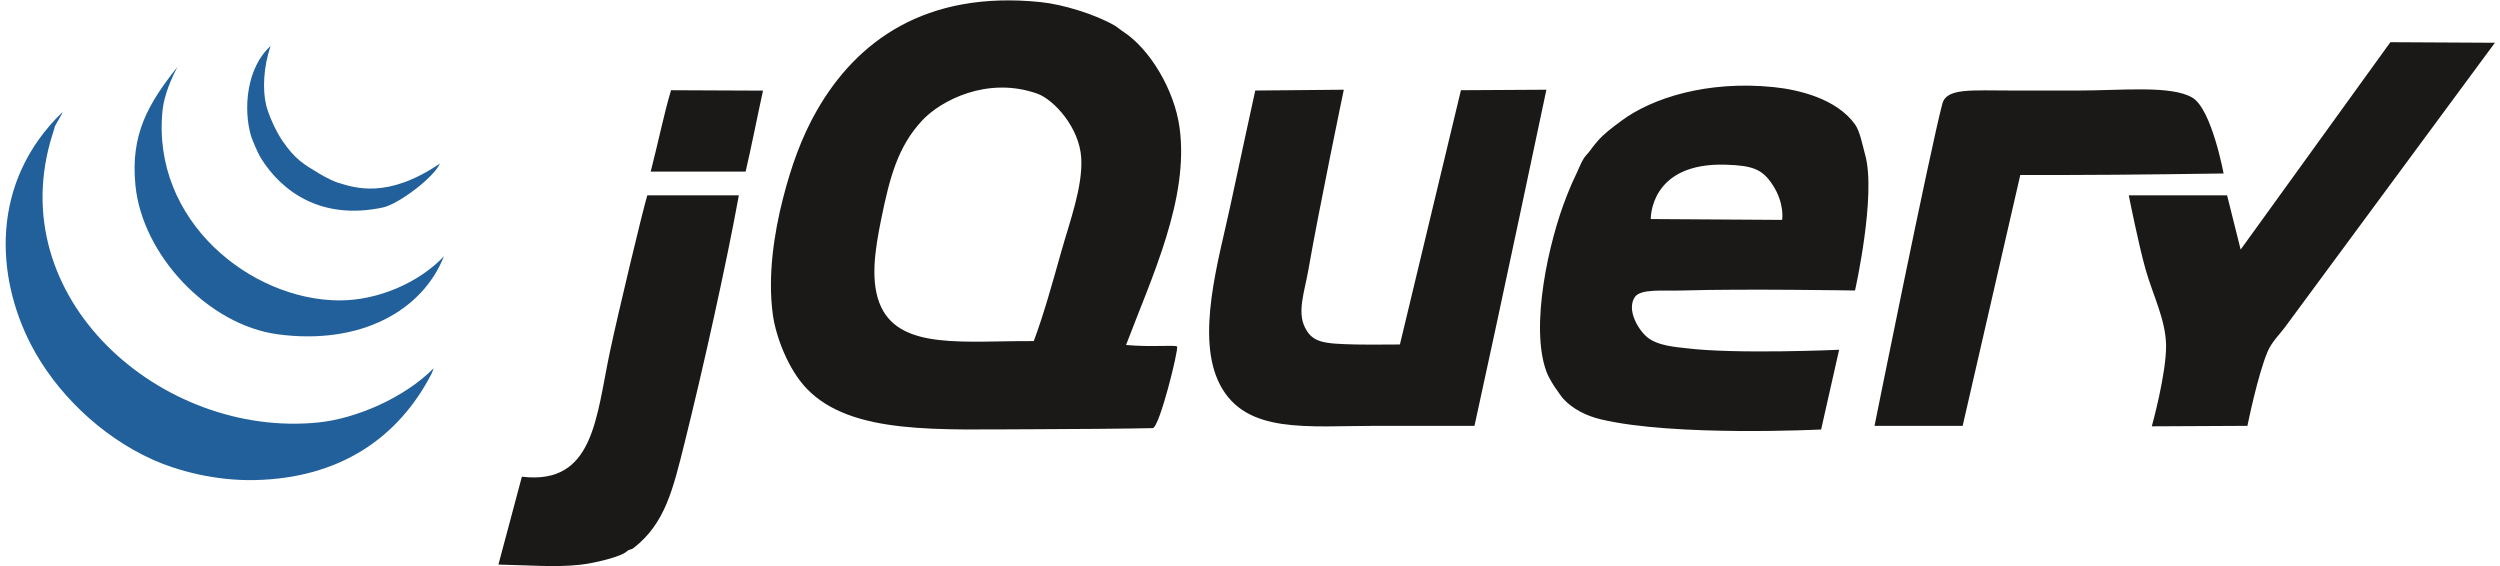
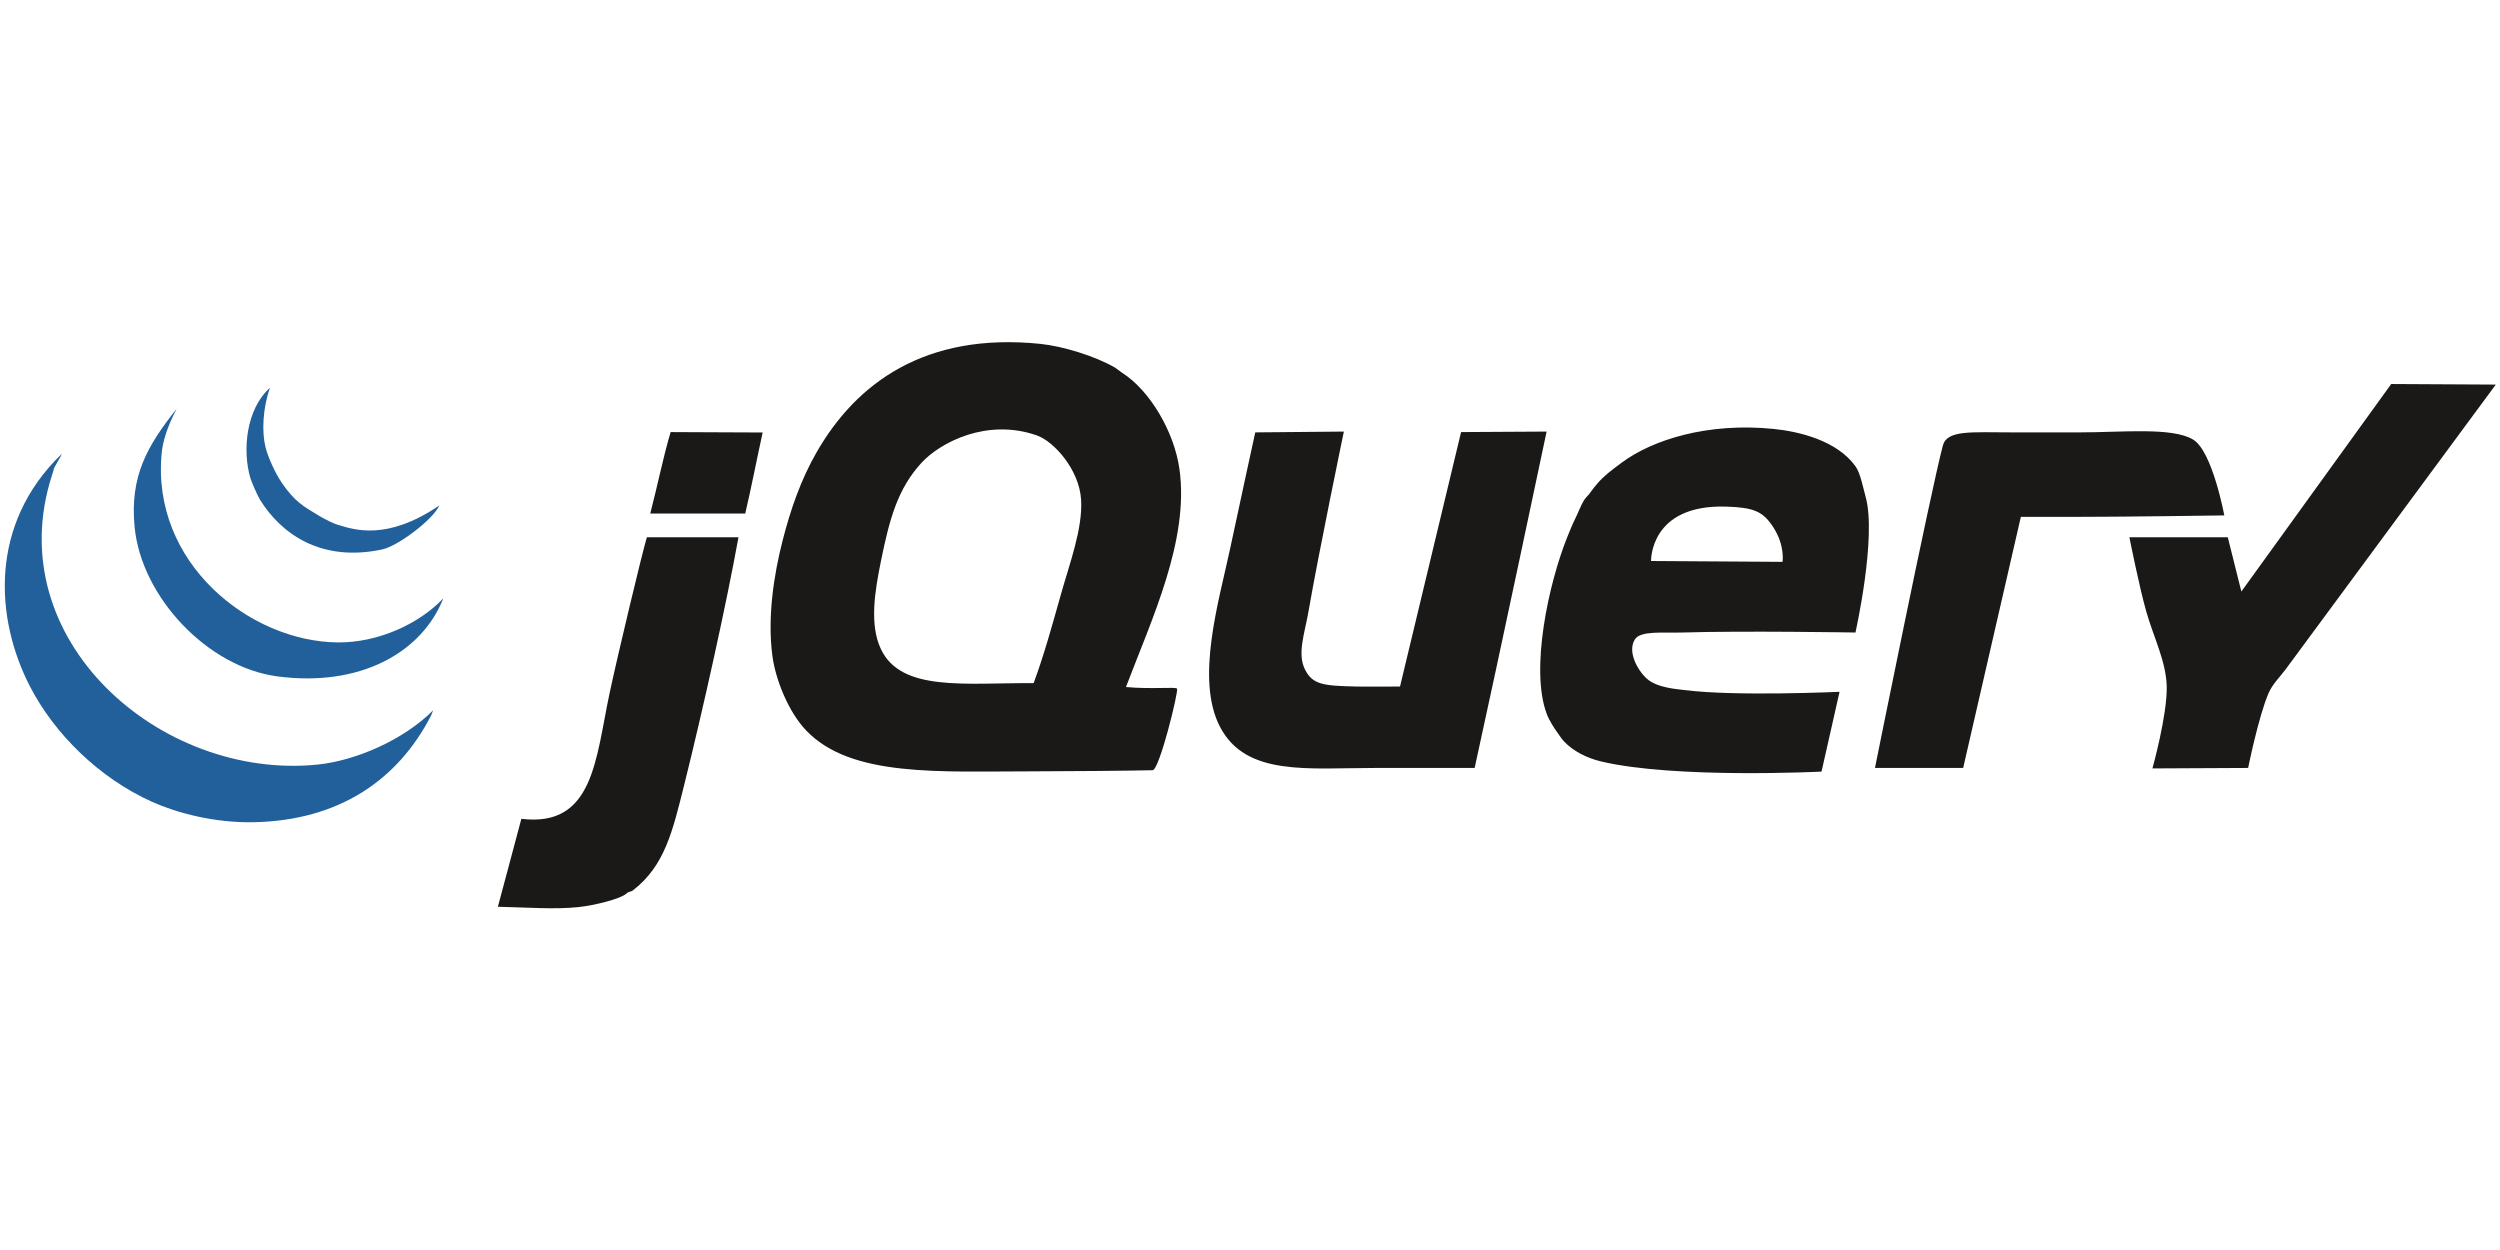
- <svg xmlns="http://www.w3.org/2000/svg" width="2500" height="566" viewBox="0 0 512 116">
+ <svg xmlns="http://www.w3.org/2000/svg" width="2em" height="1em" viewBox="0 0 512 116">
  <g fill="none" fill-rule="evenodd">
    <path d="M489.718 8.646l21.42.118s-39.824 53.964-43.076 58.362c-1.056 1.424-2.66 2.96-3.474 4.864-2.057 4.786-4.169 15.285-4.169 15.285l-19.599.098s3.05-10.944 2.924-16.773c-.11-5.092-2.71-10.178-4.168-15.285-1.474-5.17-3.475-15.286-3.475-15.286h20.15l2.779 11.117 30.688-42.5" fill="#1A1918" />
    <path d="M449.157 20.027c3.953 2.383 6.379 15.529 6.379 15.529s-20.684.305-31.94.305h-9.727l-11.812 51.414h-18.064s11.242-55.874 13.896-66.004c.86-3.28 5.892-2.717 14.389-2.717h13.569c8.762 0 19.003-1.119 23.31 1.473M365.06 45.067s.563-3.3-1.91-7.122c-2.113-3.258-4.064-4.016-9.623-4.19-15.695-.493-15.39 11.138-15.39 11.138l26.923.174zm17.022-13.32c2.3 8.297-2.084 27.792-2.084 27.792s-22.894-.382-35.434 0c-3.899.119-8.566-.424-9.727 1.39-1.633 2.542.597 6.455 2.487 8.108 2.175 1.903 6.412 2.12 7.935 2.313 10.178 1.293 31.48.334 31.48.334l-3.69 16.34s-30.103 1.51-45.16-2.084c-2.973-.708-5.76-2.139-7.643-4.168-.514-.555-.96-1.312-1.446-1.966-.388-.522-1.52-2.237-2.028-3.593-3.439-9.164.403-26.72 4.169-36.128.437-1.09.986-2.473 1.564-3.648.722-1.465 1.333-3.119 1.91-3.995.388-.604.869-.993 1.272-1.563.465-.674 1.006-1.327 1.507-1.91 1.39-1.612 2.967-2.752 4.864-4.168 6.273-4.698 17.626-8.345 31.265-6.949 5.135.528 12.89 2.362 16.675 7.643 1.014 1.41 1.515 4.21 2.084 6.253zM299.229 18.49l17.516-.103s-9.762 46.307-14.737 68.888h-20.15c-14.082 0-26.623 1.744-31.959-8.338-5.176-9.789-.236-25.887 2.084-36.824 1.64-7.74 5.094-23.56 5.094-23.56l18.148-.166s-5.128 24.63-7.262 36.928c-.764 4.405-2.34 8.553-.694 11.81 1.563 3.1 3.752 3.322 10.421 3.475 2.113.05 9.033 0 9.033 0l12.506-52.11M217.244 51.84c1.834-6.516 4.509-13.582 4.169-19.454-.368-6.28-5.634-11.998-9.032-13.2-10.234-3.613-19.815 1.438-23.623 5.558-4.926 5.336-6.594 11.569-8.338 20.15-1.298 6.37-2.362 13.095 0 18.063 4.182 8.783 17.224 6.865 31.266 6.949 2.084-5.586 3.807-11.86 5.558-18.066zm24.318-25.706c2 14.548-5.676 30.606-10.964 44.57 5.392.487 10.117-.075 10.457.327.354.521-3.614 16.668-4.997 16.71-4.279.111-18.459.229-24.372.229-19.295 0-37.345 1.257-46.55-8.337-3.738-3.898-6.323-10.583-6.949-15.286-1.042-7.851.264-16.495 2.085-23.622 1.647-6.435 3.758-12.507 6.948-18.066C175.328 8.507 189.432-1.998 213.075.427c4.586.472 11.172 2.48 15.286 4.863.284.167 1.279.959 1.507 1.098 5.559 3.537 10.624 11.978 11.694 19.746zM156.193 18.574c-1.167 5.315-2.334 11.34-3.564 16.592h-19.454c1.507-5.822 2.661-11.61 4.169-16.675 6.225 0 12.013.083 18.85.083M132.48 40.03h18.76c-2.453 13.576-7.31 35.475-11.117 50.719-2.383 9.54-3.974 16.501-10.422 21.538-.577.452-.91.237-1.39.695-1.188 1.133-6.684 2.447-9.726 2.779-4.947.536-10.54.07-16.62-.055 1.591-5.815 3.391-12.798 4.809-18.01 14.82 1.794 15.195-12.214 18.064-25.706 1.66-7.796 6.691-28.834 7.642-31.96" fill="#1A1918" />
    <g fill="#21609B">
      <path d="M88.708 75.464l-.402 1.042c-6.85 13.34-18.989 21.524-36.303 21.885-8.094.167-15.806-1.91-20.844-4.168C20.287 89.338 11.142 80.279 6.148 70.6c-7.164-13.875-8.456-33.176 6.44-47.592.23 0-1.807 3.126-1.577 3.126l-.41 1.334C-.133 61.074 32.938 89.874 65.086 86.58c7.726-.792 17.578-5.023 23.622-11.116" />
      <path d="M69.254 61.568c8.088.055 16.536-3.725 21.539-9.032-4.377 11.11-17.05 18.251-34.044 15.98-14.23-1.904-27.785-16.223-29.181-30.571-1.021-10.442 2.618-16.674 8.615-24.234-2.084 3.954-2.863 7.003-3.057 8.948-2.278 22.588 18.044 38.79 36.128 38.909" />
      <path d="M89.98 33.512c-1.257 2.884-8.496 8.33-11.693 9.011-12.659 2.697-20.766-3.306-25.013-10.137-.631-1.02-1.798-3.806-2.007-4.515-1.647-5.6-.89-14.07 4.023-18.454-1.48 4.169-1.696 9.011-.917 12.159.472 1.903 1.91 5.226 3.349 7.316 2.618 3.807 4.279 4.732 7.642 6.754 1.515.91 3.14 1.64 3.842 1.84 3.189.939 9.922 3.412 20.775-3.974" />
    </g>
  </g>
</svg>
